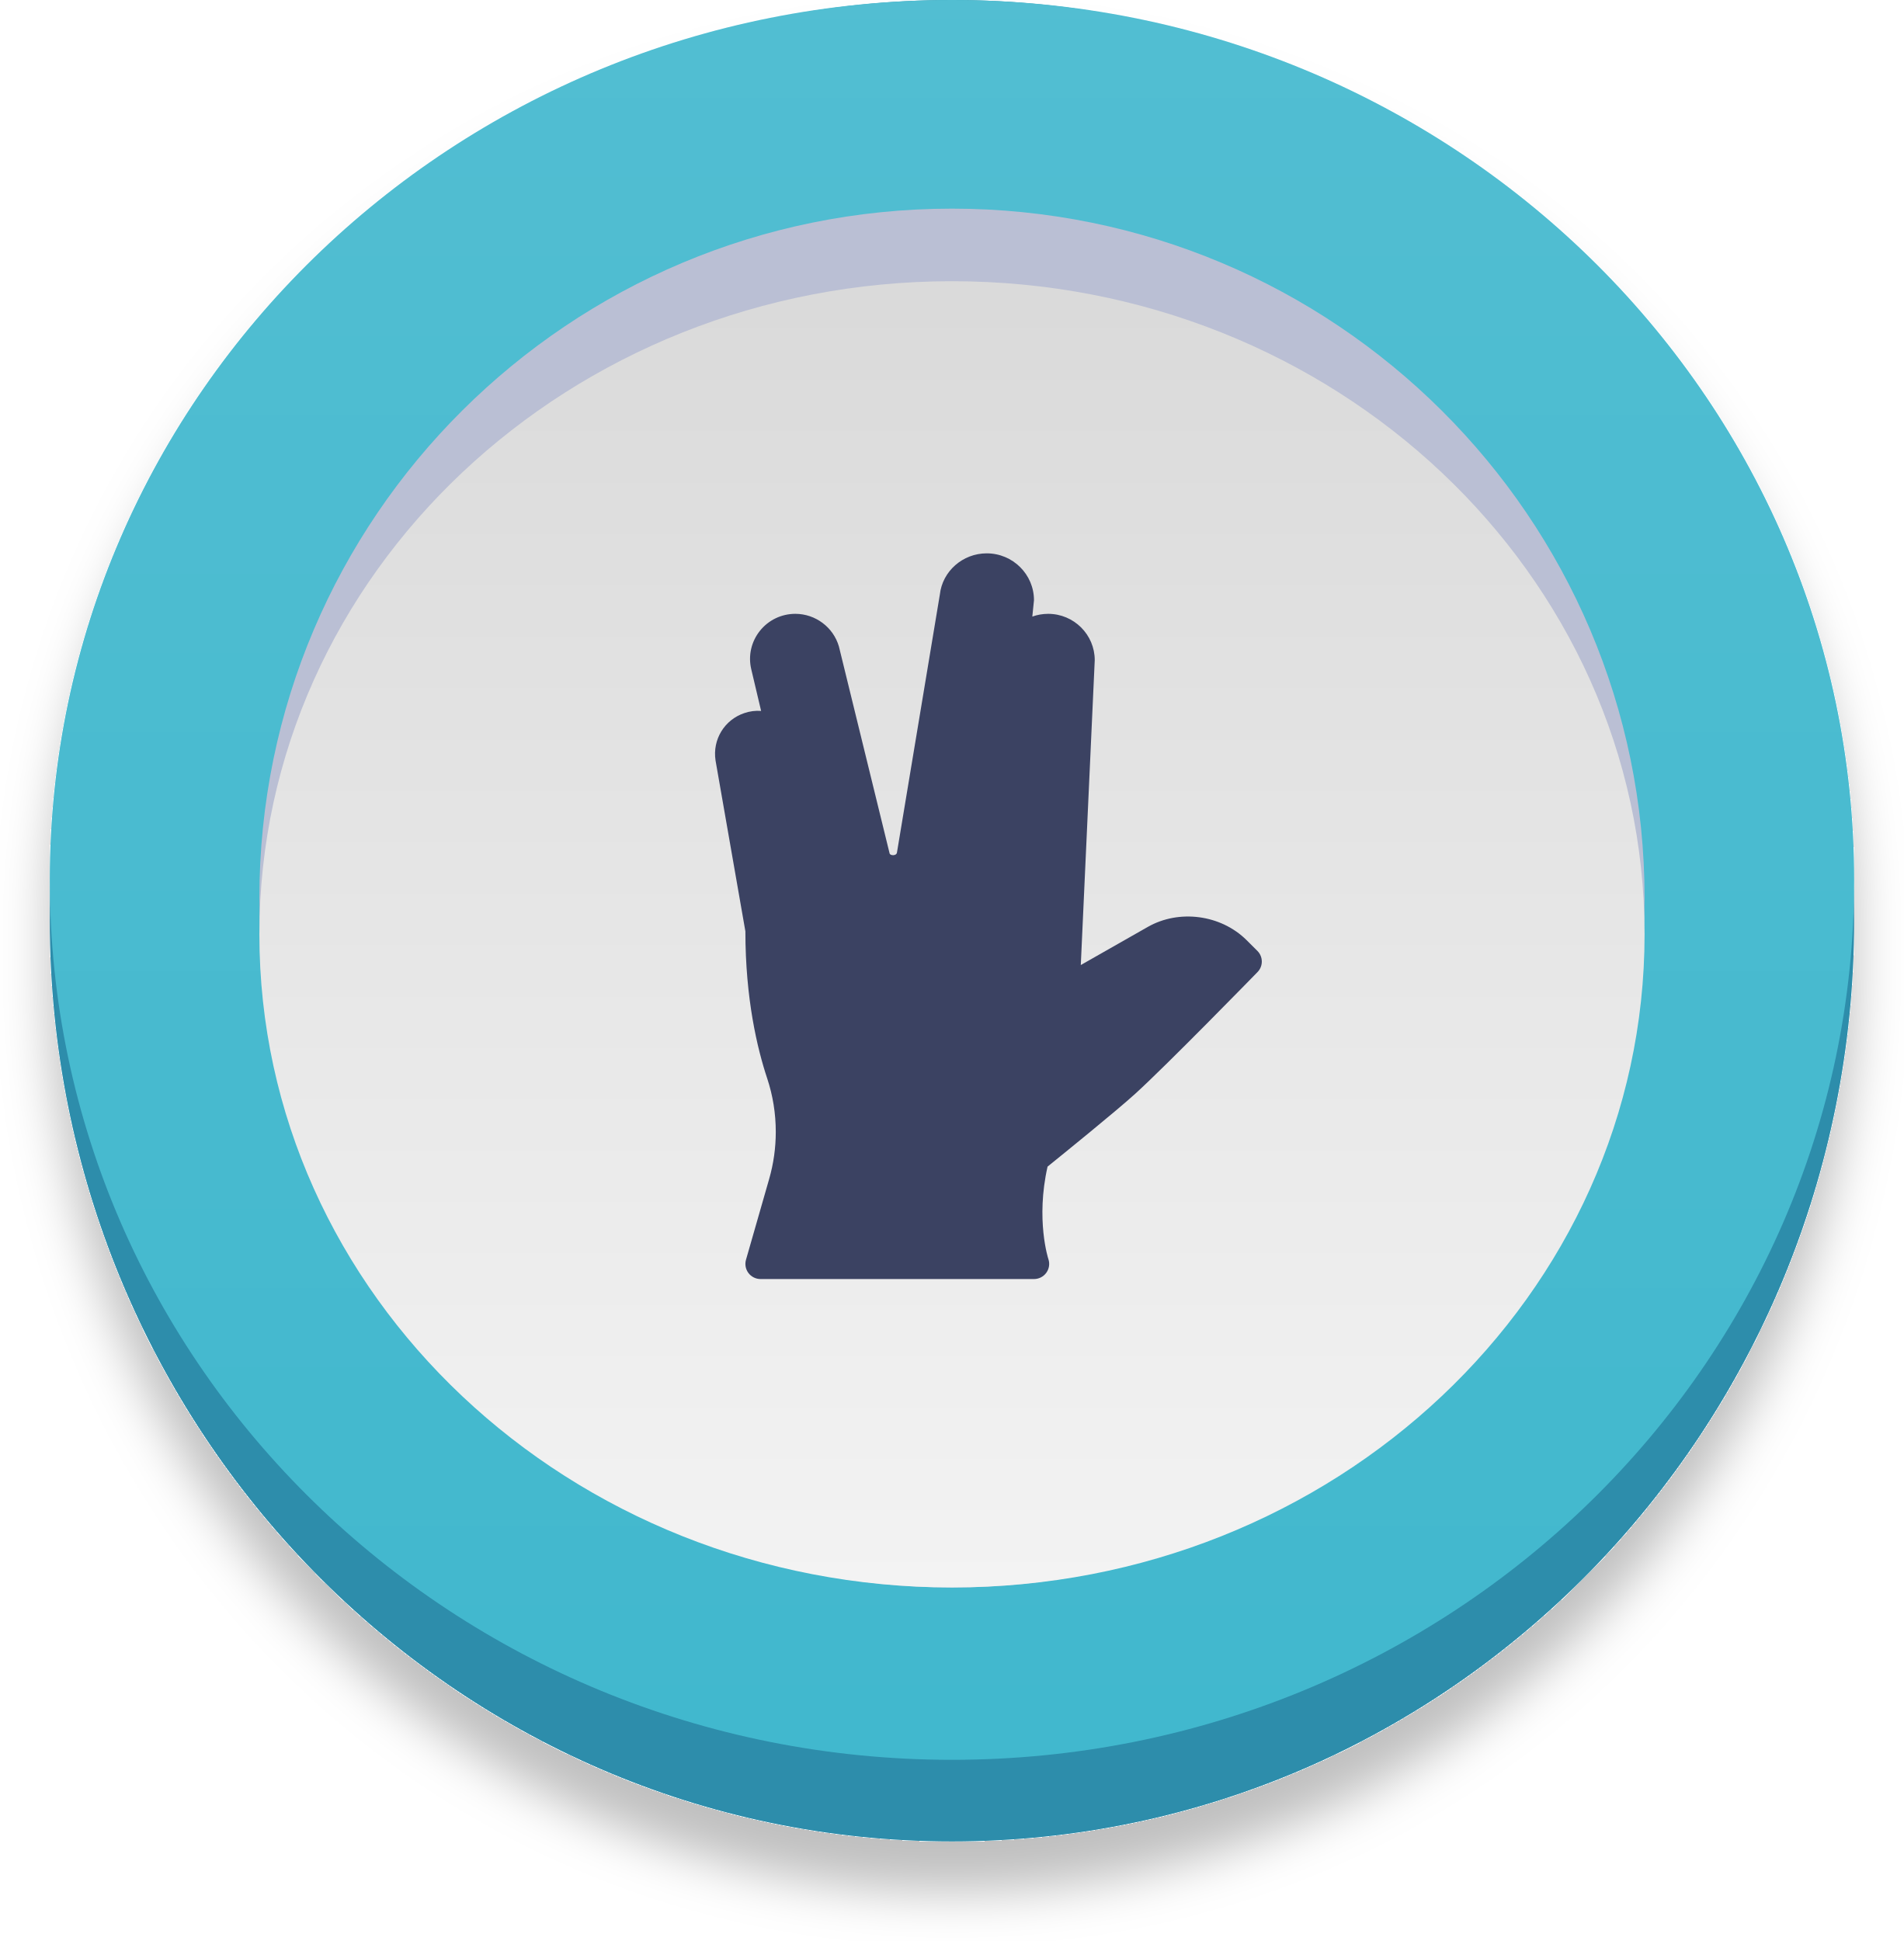
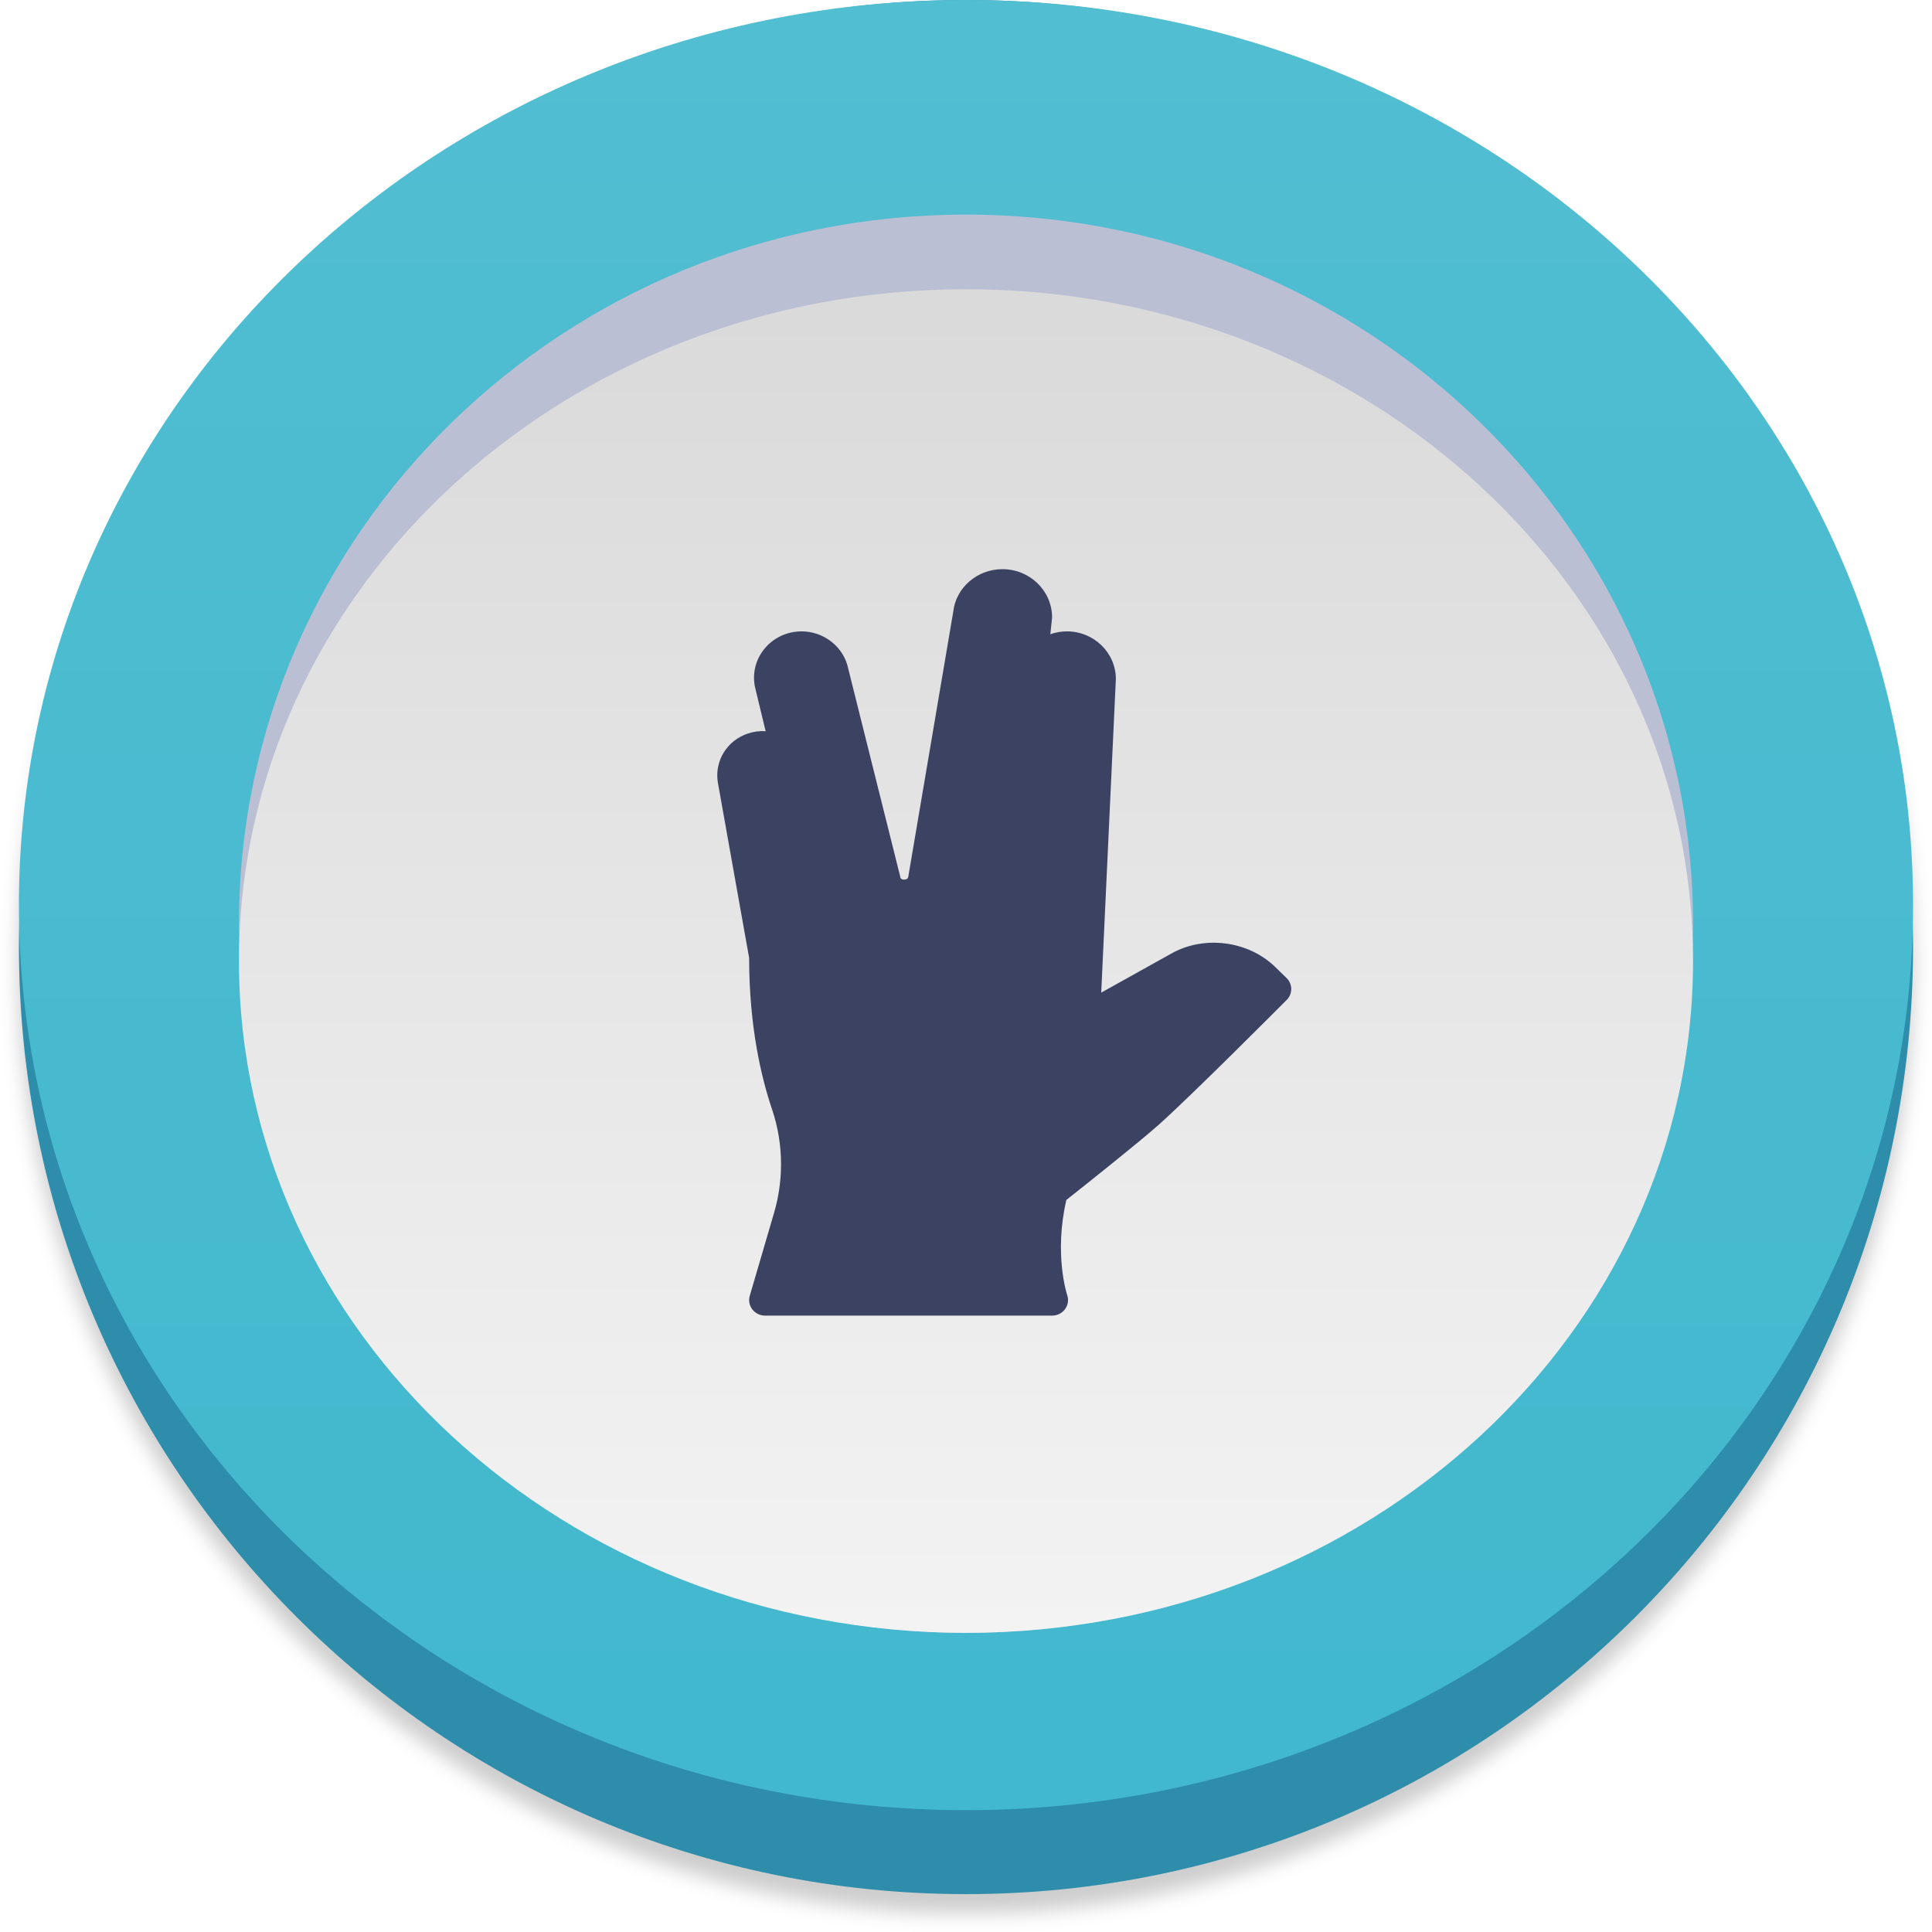
- <svg xmlns="http://www.w3.org/2000/svg" width="153" height="156" viewBox="0 0 153 156" fill="none">
-   <g filter="url(#filter0_d_0_1103)">
-     <ellipse cx="76.5" cy="74" rx="72.5" ry="74" fill="#2D8DAB" />
-     <ellipse cx="76.5" cy="70.719" rx="72.5" ry="70.719" fill="#3FB7CD" />
-     <ellipse cx="76.5" cy="70.719" rx="72.5" ry="70.719" fill="url(#paint0_linear_0_1103)" />
-     <ellipse cx="76.5" cy="72.177" rx="55.657" ry="55.409" fill="#BABFD4" />
-     <ellipse cx="76.5" cy="75.094" rx="55.657" ry="52.493" fill="url(#paint1_linear_0_1103)" />
-     <path d="M101.041 76.422L100.178 75.563C98.116 73.509 94.746 73.061 92.228 74.502L86.852 77.561L87.973 53.059C87.973 51.005 86.294 49.334 84.23 49.334C83.784 49.334 83.355 49.412 82.957 49.555L83.09 48.241C83.091 46.163 81.386 44.473 79.293 44.473C77.357 44.473 75.734 45.919 75.528 47.772L72.079 68.521C72.034 68.804 71.543 68.775 71.49 68.597L67.416 51.962C66.97 50.415 65.53 49.334 63.914 49.334C62.796 49.334 61.756 49.834 61.06 50.708C60.367 51.581 60.114 52.705 60.371 53.788L61.163 57.138C60.712 57.101 60.259 57.162 59.828 57.307C58.221 57.839 57.241 59.437 57.501 61.124L59.899 74.851C59.899 80.267 60.853 84.274 61.654 86.68C62.109 88.053 62.341 89.497 62.341 90.972C62.341 92.256 62.162 93.534 61.806 94.768L59.947 101.25C59.842 101.616 59.916 102.01 60.145 102.315C60.376 102.619 60.736 102.798 61.12 102.798H83.09C83.484 102.798 83.851 102.611 84.08 102.294C84.311 101.977 84.373 101.569 84.249 101.199C84.237 101.167 83.217 98.029 84.182 93.761C85.408 92.771 89.696 89.299 91.236 87.899C93.782 85.584 100.758 78.431 101.053 78.127C101.518 77.651 101.513 76.892 101.041 76.422Z" fill="#3B4262" />
+ <svg xmlns="http://www.w3.org/2000/svg" width="306" height="306" viewBox="0 0 306 306" fill="none">
+   <g filter="url(#filter0_d_0_657)">
+     <circle cx="153" cy="150" r="150" fill="#2D8DAB" />
  </g>
+   <ellipse cx="153" cy="143.35" rx="150" ry="143.35" fill="#3FB7CD" />
+   <ellipse cx="153" cy="143.35" rx="150" ry="143.35" fill="url(#paint0_linear_0_657)" />
+   <ellipse cx="153" cy="146.306" rx="115.152" ry="112.315" fill="#BABFD4" />
+   <ellipse cx="153" cy="152.217" rx="115.152" ry="106.404" fill="url(#paint1_linear_0_657)" />
+   <path d="M203.774 154.909L201.989 153.168C197.723 149.004 190.748 148.097 185.54 151.017L174.417 157.218L176.735 107.553C176.735 103.39 173.263 100 168.992 100C168.069 100 167.181 100.159 166.358 100.45L166.634 97.785C166.634 93.573 163.108 90.148 158.777 90.148C154.772 90.148 151.413 93.078 150.989 96.835L143.852 138.895C143.758 139.467 142.742 139.409 142.634 139.049L134.204 105.329C133.282 102.192 130.303 100.001 126.959 100.001C124.646 100.001 122.495 101.016 121.055 102.786C119.62 104.557 119.097 106.834 119.629 109.03L121.267 115.821C120.335 115.746 119.398 115.869 118.505 116.162C115.181 117.242 113.153 120.48 113.691 123.9L118.653 151.725C118.653 162.703 120.626 170.825 122.283 175.703C123.225 178.486 123.704 181.414 123.704 184.403C123.704 187.006 123.334 189.597 122.599 192.098L118.751 205.236C118.534 205.979 118.687 206.778 119.161 207.396C119.639 208.012 120.384 208.375 121.178 208.375H166.634C167.448 208.375 168.207 207.995 168.681 207.353C169.159 206.711 169.288 205.883 169.031 205.133C169.006 205.068 166.895 198.708 168.893 190.056C171.428 188.05 180.301 181.012 183.488 178.174C188.756 173.481 203.187 158.982 203.799 158.366C204.761 157.401 204.751 155.862 203.774 154.909Z" fill="#3B4262" />
  <defs>
-     <filter id="filter0_d_0_1103" x="0" y="0" width="153" height="156" filterUnits="userSpaceOnUse" color-interpolation-filters="sRGB">
+     <filter id="filter0_d_0_657" x="0" y="0" width="306" height="306" filterUnits="userSpaceOnUse" color-interpolation-filters="sRGB">
      <feFlood flood-opacity="0" result="BackgroundImageFix" />
      <feColorMatrix in="SourceAlpha" type="matrix" values="0 0 0 0 0 0 0 0 0 0 0 0 0 0 0 0 0 0 127 0" result="hardAlpha" />
-       <feOffset dy="4" />
-       <feGaussianBlur stdDeviation="2" />
-       <feComposite in2="hardAlpha" operator="out" />
-       <feColorMatrix type="matrix" values="0 0 0 0 0 0 0 0 0 0 0 0 0 0 0 0 0 0 0.25 0" />
-       <feBlend mode="normal" in2="BackgroundImageFix" result="effect1_dropShadow_0_1103" />
-       <feBlend mode="normal" in="SourceGraphic" in2="effect1_dropShadow_0_1103" result="shape" />
+       <feOffset dy="3" />
+       <feGaussianBlur stdDeviation="1.5" />
+       <feColorMatrix type="matrix" values="0 0 0 0 0 0 0 0 0 0 0 0 0 0 0 0 0 0 0.197 0" />
+       <feBlend mode="normal" in2="BackgroundImageFix" result="effect1_dropShadow_0_657" />
+       <feBlend mode="normal" in="SourceGraphic" in2="effect1_dropShadow_0_657" result="shape" />
    </filter>
-     <linearGradient id="paint0_linear_0_1103" x1="4" y1="0" x2="4" y2="141.438" gradientUnits="userSpaceOnUse">
+     <linearGradient id="paint0_linear_0_657" x1="3" y1="0" x2="3" y2="286.7" gradientUnits="userSpaceOnUse">
      <stop stop-color="white" stop-opacity="0.097" />
      <stop offset="1" stop-color="white" stop-opacity="0.01" />
    </linearGradient>
-     <linearGradient id="paint1_linear_0_1103" x1="131.234" y1="127.586" x2="131.234" y2="24.341" gradientUnits="userSpaceOnUse">
+     <linearGradient id="paint1_linear_0_657" x1="266.243" y1="258.621" x2="266.243" y2="49.341" gradientUnits="userSpaceOnUse">
      <stop stop-color="#F3F3F3" />
      <stop offset="1" stop-color="#DADADA" />
    </linearGradient>
  </defs>
</svg>
